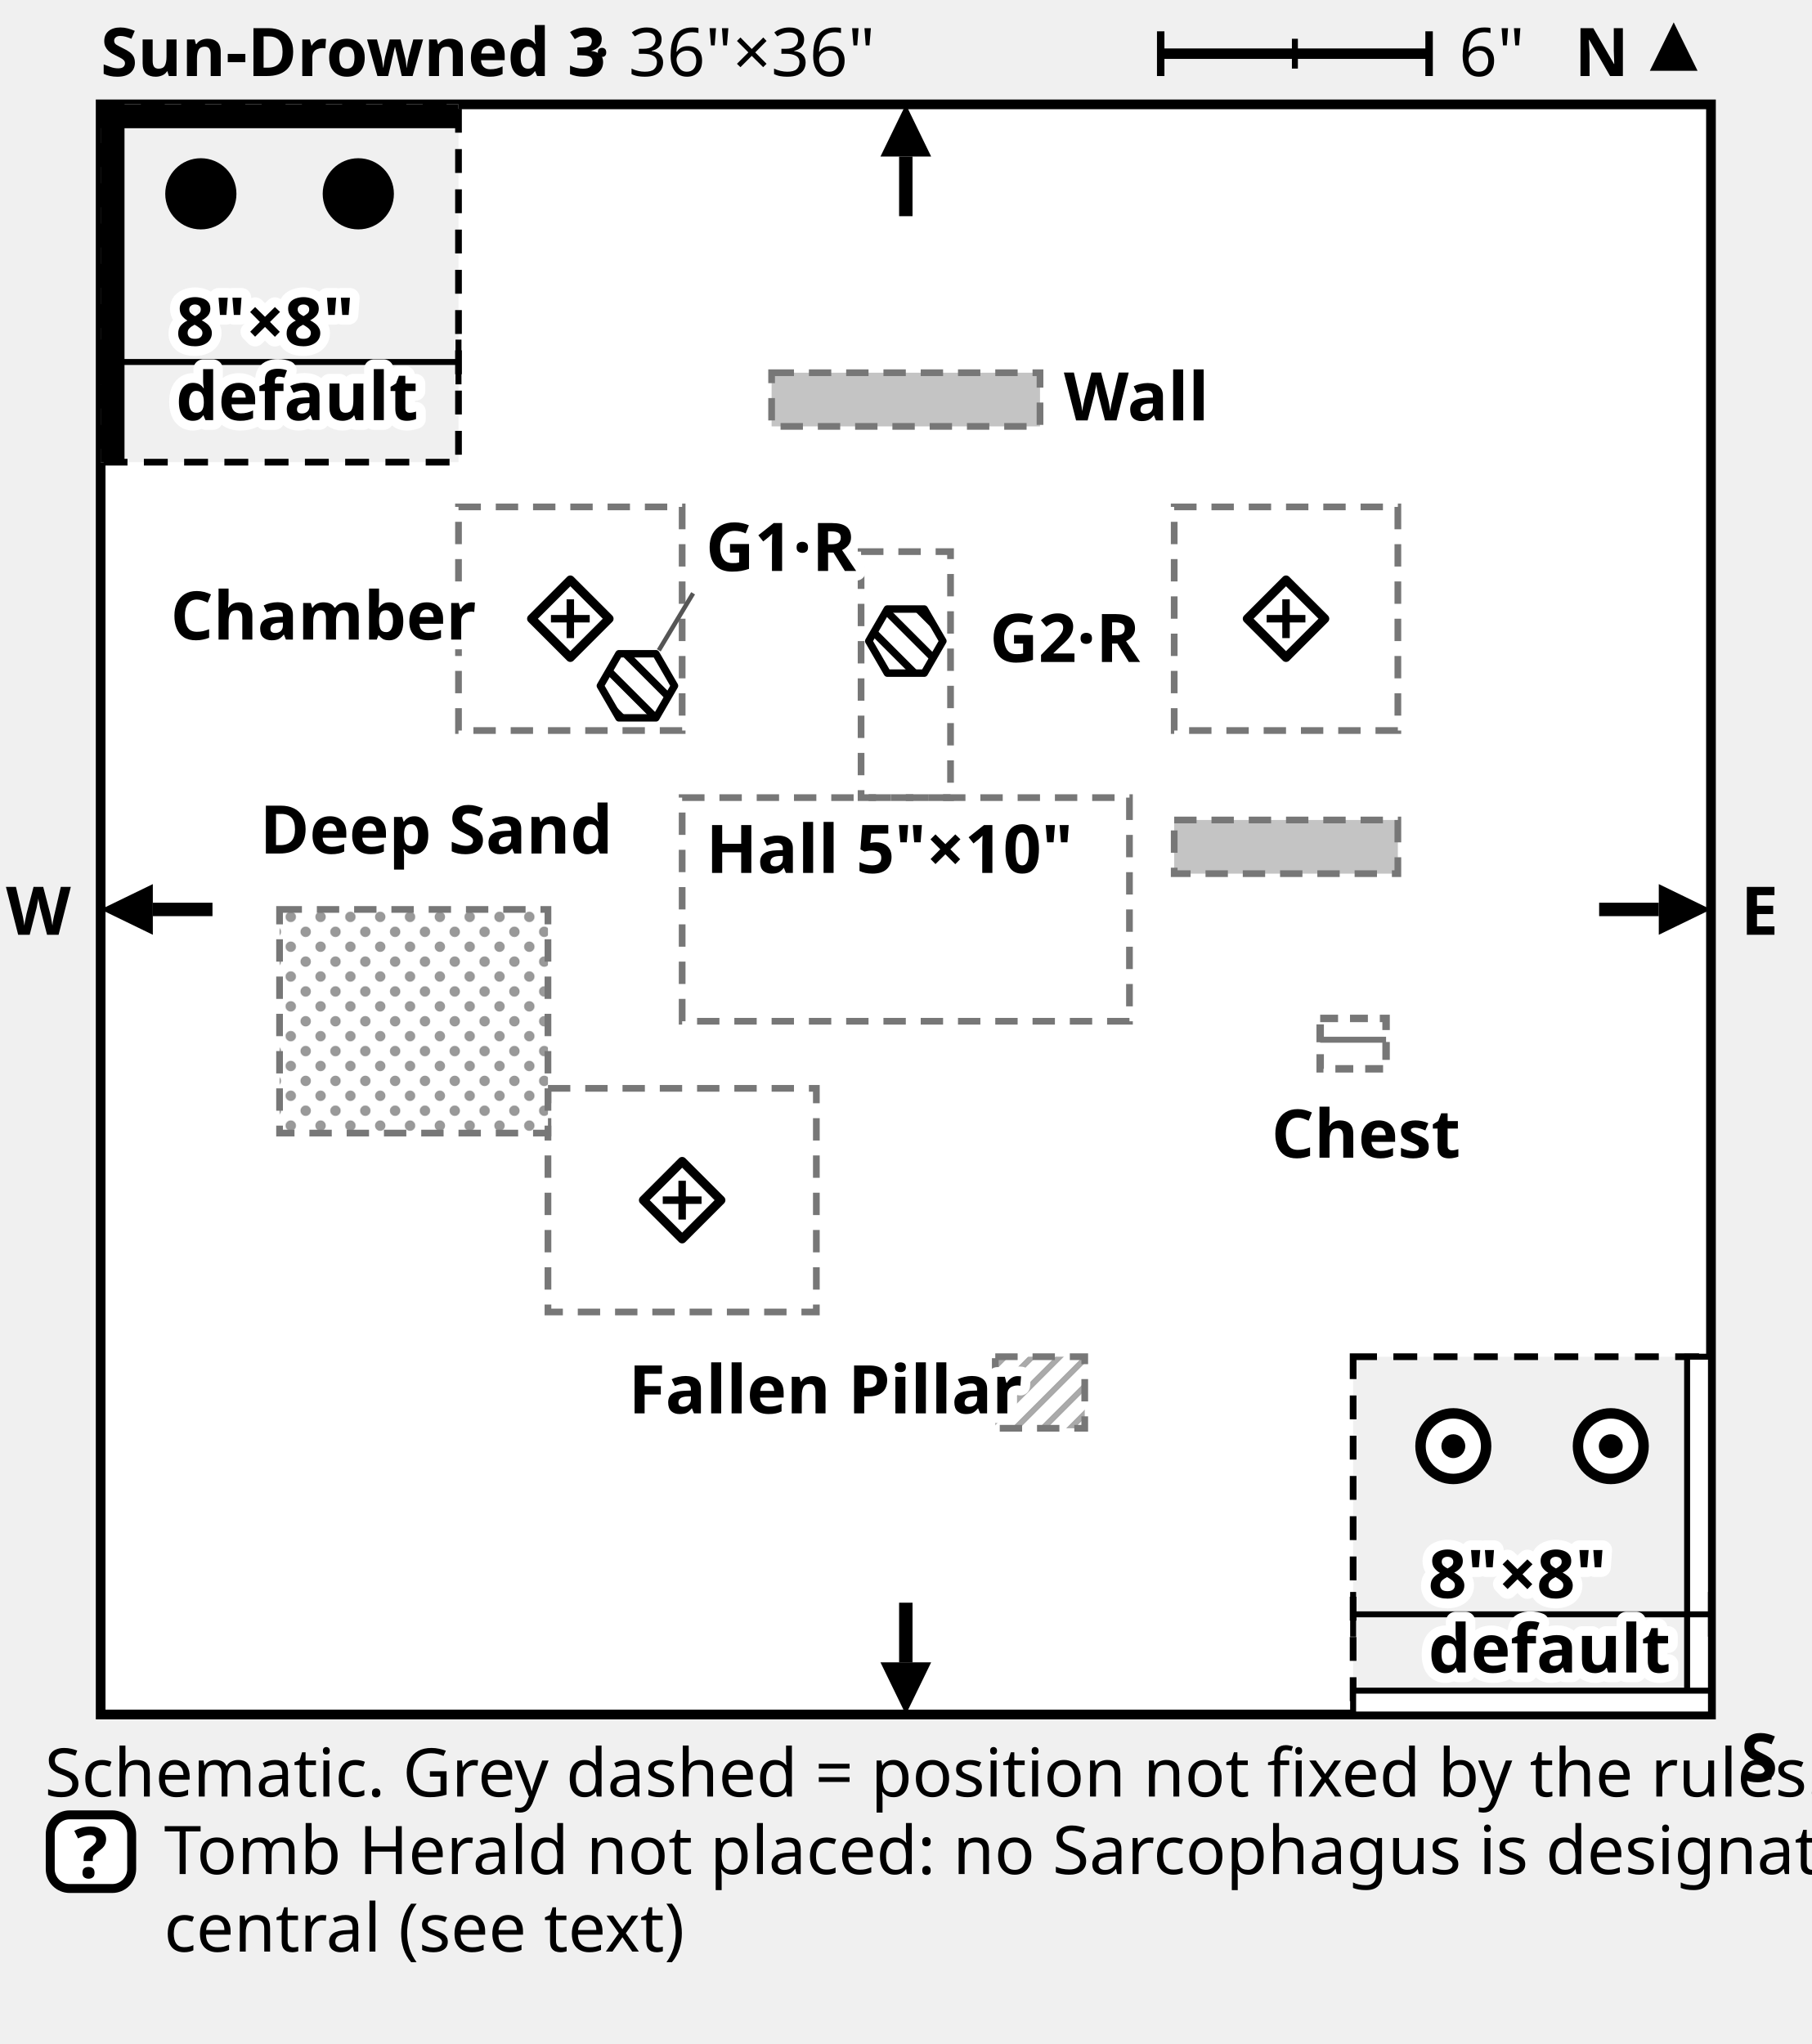
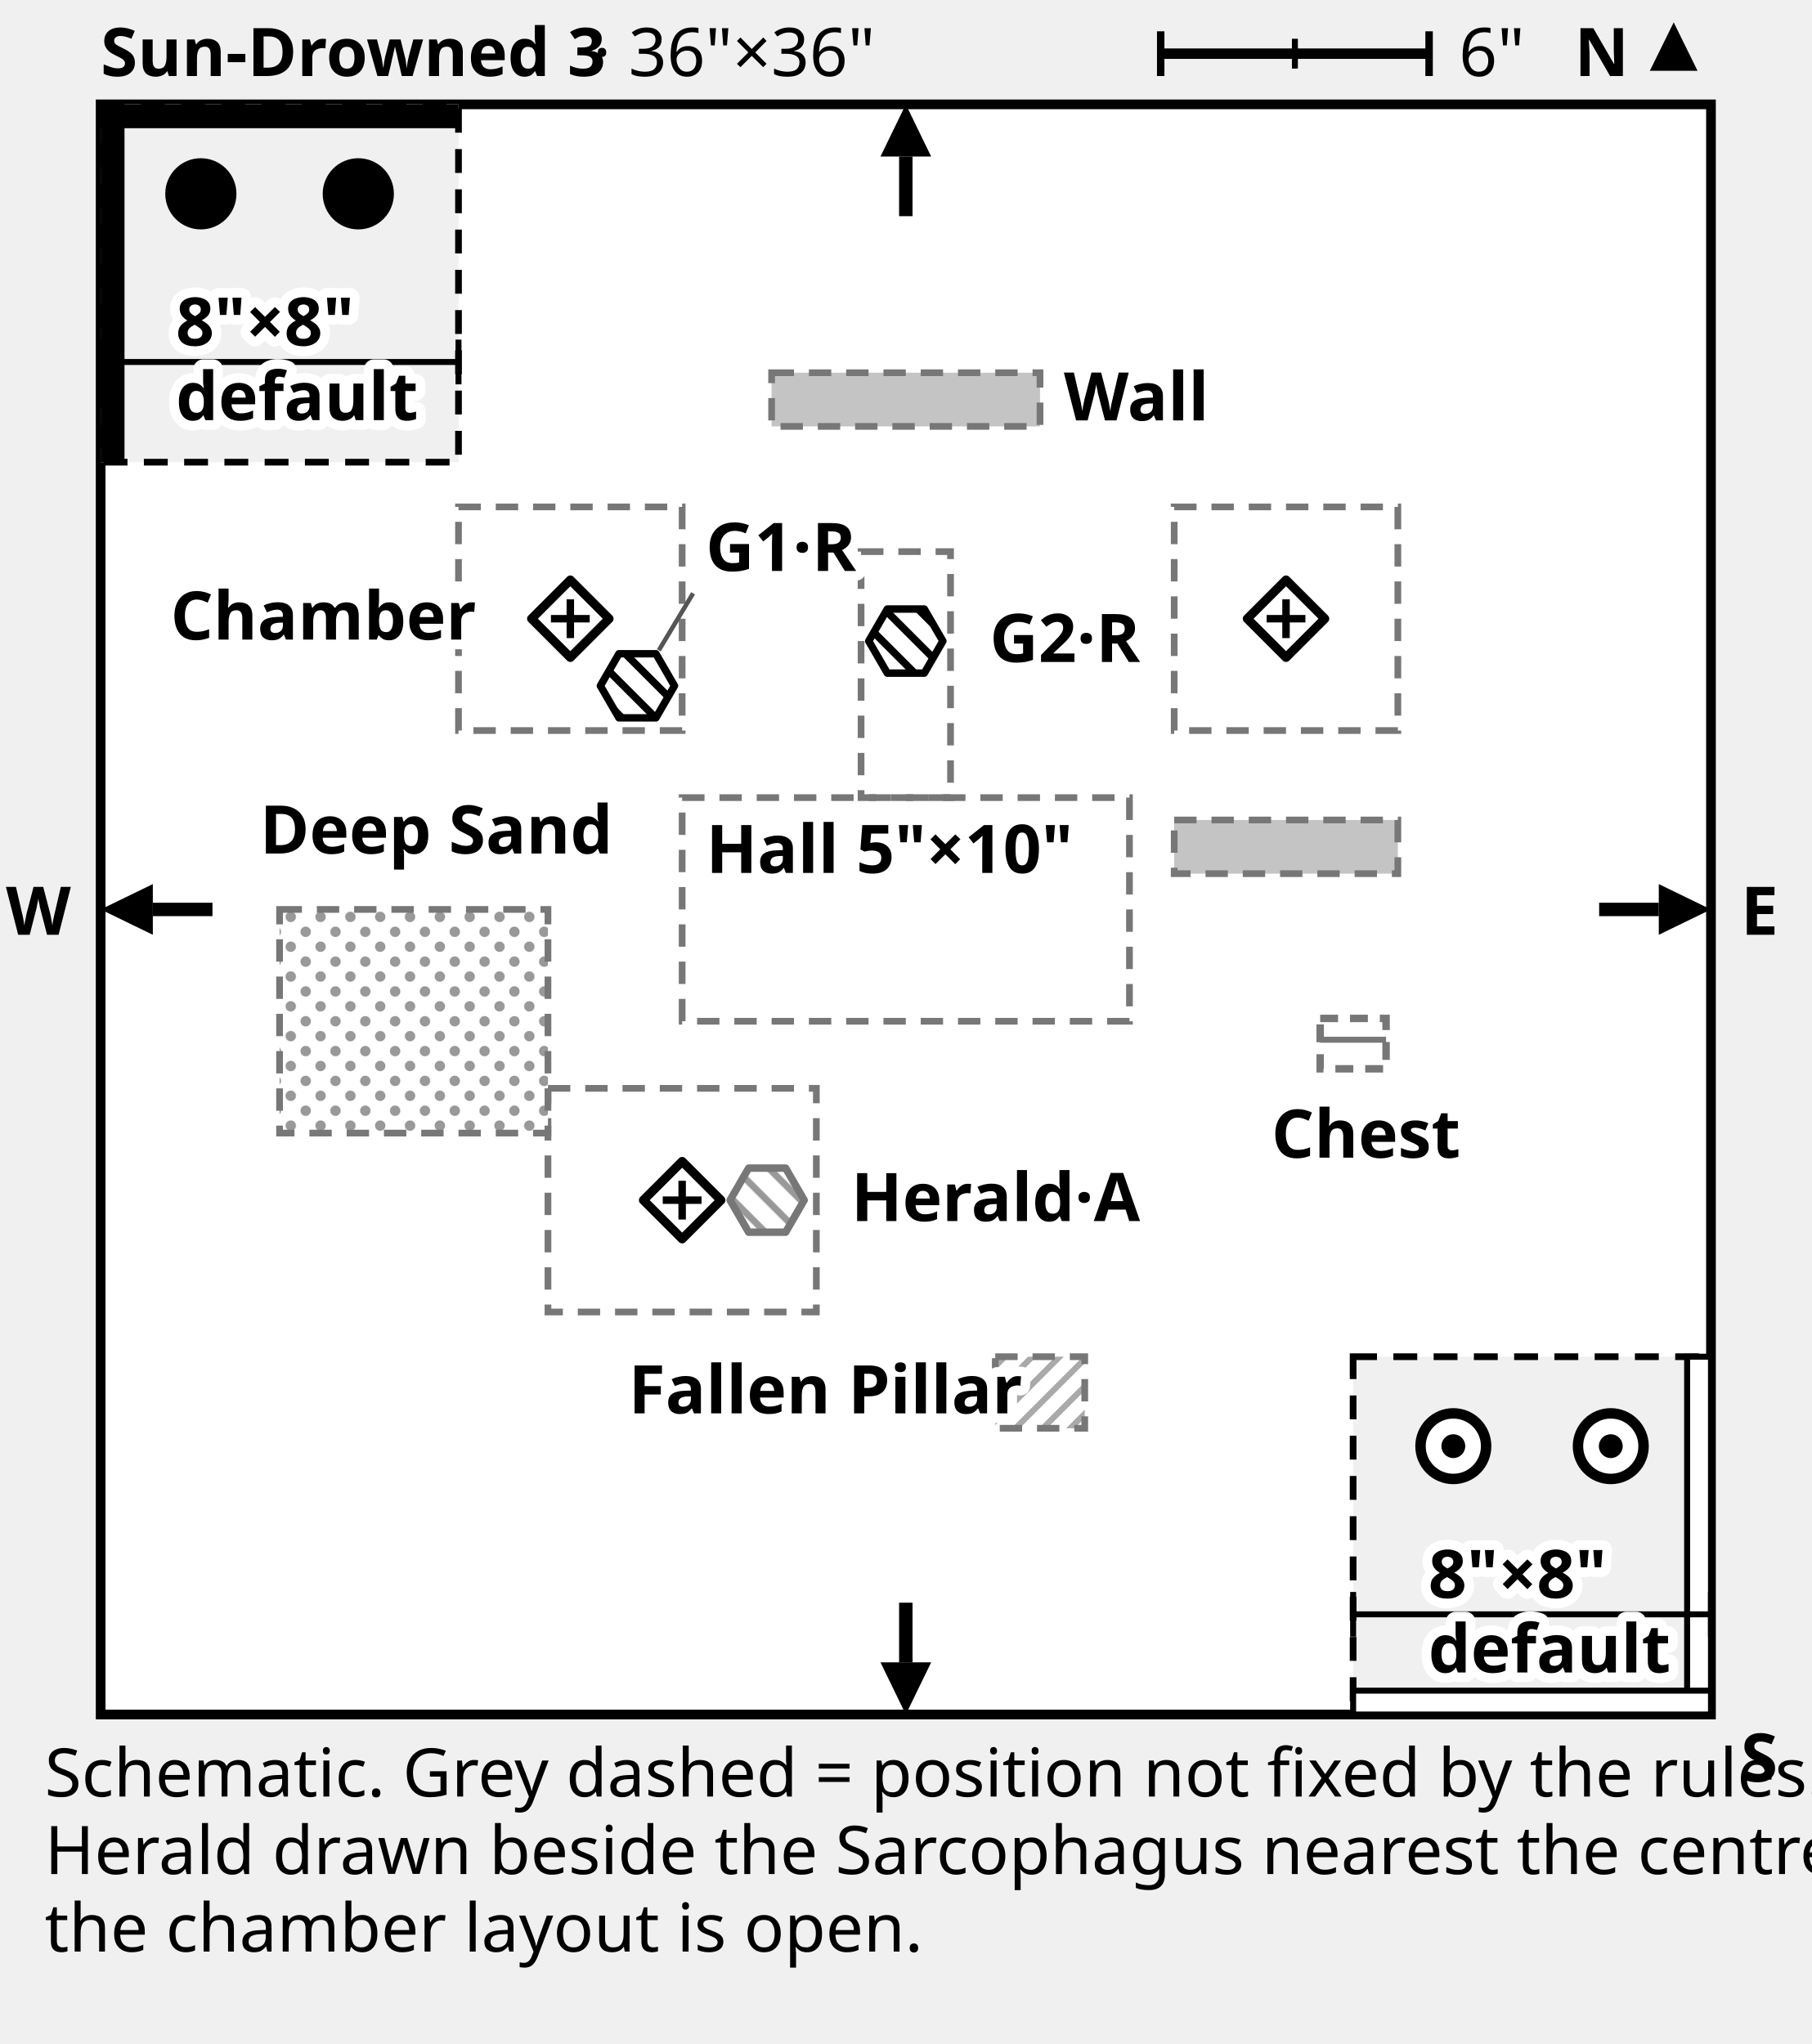
<svg xmlns="http://www.w3.org/2000/svg" width="243pt" height="274.2pt" viewBox="0 0 243 274.2">
  <defs>
    <pattern id="p-cover" width="5" height="5" patternUnits="userSpaceOnUse" patternTransform="rotate(45)">
      <rect width="5" height="5" fill="#fff" />
      <path d="M0 0.5H5M0.5 0V5" stroke="#444" stroke-width="0.7" fill="none" />
    </pattern>
    <pattern id="p-diff" width="4" height="4" patternUnits="userSpaceOnUse">
      <rect width="4" height="4" fill="#fff" />
      <circle cx="1" cy="1" r="0.75" fill="#222" />
      <circle cx="3" cy="3" r="0.75" fill="#222" />
    </pattern>
    <pattern id="p-imp" width="2.4" height="2.4" patternUnits="userSpaceOnUse" patternTransform="rotate(45)">
      <rect width="2.4" height="2.4" fill="#fff" />
      <path d="M0.4 0V2.4" stroke="#000" stroke-width="0.95" fill="none" />
    </pattern>
    <pattern id="p-mon" width="3.2" height="3.2" patternUnits="userSpaceOnUse" patternTransform="rotate(-45)">
      <rect width="3.2" height="3.2" fill="#fff" />
      <path d="M0.5 0V3.2" stroke="#000" stroke-width="1" fill="none" />
    </pattern>
    <pattern id="p-aoe" width="4" height="4" patternUnits="userSpaceOnUse" patternTransform="rotate(-45)">
      <rect width="4" height="4" fill="#fff" />
      <path d="M0.5 0V4" stroke="#777" stroke-width="1.4" fill="none" />
    </pattern>
  </defs>
  <defs>
    <pattern id="p-cover-l" width="5" height="5" patternUnits="userSpaceOnUse" patternTransform="rotate(45)">
      <rect width="5" height="5" fill="#fff" />
      <path d="M0 0.5H5M0.5 0V5" stroke="#aaa" stroke-width="0.6" fill="none" />
    </pattern>
    <pattern id="p-diff-l" width="4" height="4" patternUnits="userSpaceOnUse">
      <rect width="4" height="4" fill="#fff" />
      <circle cx="1" cy="1" r="0.7" fill="#999" />
      <circle cx="3" cy="3" r="0.7" fill="#999" />
    </pattern>
    <pattern id="p-imp-l" width="2.6" height="2.6" patternUnits="userSpaceOnUse" patternTransform="rotate(45)">
      <rect width="2.6" height="2.6" fill="#fff" />
      <path d="M0.4 0V2.6" stroke="#aaa" stroke-width="0.8" fill="none" />
    </pattern>
    <pattern id="p-mon-l" width="3.2" height="3.2" patternUnits="userSpaceOnUse" patternTransform="rotate(-45)">
      <rect width="3.2" height="3.2" fill="#fff" />
      <path d="M0.5 0V3.2" stroke="#999" stroke-width="0.9" fill="none" />
    </pattern>
    <pattern id="p-water" width="6" height="4" patternUnits="userSpaceOnUse">
      <rect width="6" height="4" fill="#fff" />
      <path d="M0 2.2Q1.5 0.4 3 2.2T6 2.2" stroke="#333" stroke-width="0.8" fill="none" />
    </pattern>
    <pattern id="p-water-l" width="6" height="4" patternUnits="userSpaceOnUse">
      <rect width="6" height="4" fill="#fff" />
      <path d="M0 2.2Q1.5 0.4 3 2.2T6 2.2" stroke="#aaa" stroke-width="0.8" fill="none" />
    </pattern>
    <pattern id="p-slip" width="6" height="6" patternUnits="userSpaceOnUse" patternTransform="rotate(-30)">
      <rect width="6" height="6" fill="#fff" />
      <path d="M0.5 1.5H3.5M3.5 4.5H5.5" stroke="#333" stroke-width="0.9" fill="none" />
    </pattern>
    <pattern id="p-slip-l" width="6" height="6" patternUnits="userSpaceOnUse" patternTransform="rotate(-30)">
      <rect width="6" height="6" fill="#fff" />
      <path d="M0.5 1.5H3.5M3.5 4.5H5.5" stroke="#aaa" stroke-width="0.9" fill="none" />
    </pattern>
    <pattern id="p-dark" width="4" height="4" patternUnits="userSpaceOnUse">
      <rect width="4" height="4" fill="#d9d9d9" />
      <path d="M0 4L4 0" stroke="#fff" stroke-width="0.9" fill="none" />
    </pattern>
    <pattern id="p-diffo" width="4" height="4" patternUnits="userSpaceOnUse">
      <circle cx="1" cy="1" r="0.8" fill="#222" />
      <circle cx="3" cy="3" r="0.8" fill="#222" />
    </pattern>
    <pattern id="p-diffo-l" width="4" height="4" patternUnits="userSpaceOnUse">
      <circle cx="1" cy="1" r="0.8" fill="#999" />
      <circle cx="3" cy="3" r="0.8" fill="#999" />
    </pattern>
    <pattern id="p-chasm" width="6" height="6" patternUnits="userSpaceOnUse">
      <rect width="6" height="6" fill="#d4d4d4" />
      <path d="M1.5 0V6M4.5 0V6" stroke="#333" stroke-width="1.1" stroke-dasharray="2.6 1.6" fill="none" />
    </pattern>
    <pattern id="p-chasm-l" width="6" height="6" patternUnits="userSpaceOnUse">
      <rect width="6" height="6" fill="#efefef" />
      <path d="M1.5 0V6M4.5 0V6" stroke="#aaa" stroke-width="1.1" stroke-dasharray="2.6 1.6" fill="none" />
    </pattern>
    <clipPath id="bclip">
      <rect x="13.5" y="14" width="216" height="216" />
    </clipPath>
  </defs>
  <rect x="13.5" y="14" width="216" height="216" fill="#fff" stroke="#000" stroke-width="1.3" />
  <g data-glyph="zone-A">
    <rect x="13.5" y="14" width="48" height="48" fill="#f0f0f0" stroke="#000" stroke-width="0.9" stroke-dasharray="3.2 2.2" />
    <rect x="13.5" y="14" width="3.2" height="48" fill="#000" />
    <rect x="13.5" y="14" width="48" height="3.2" fill="#000" />
  </g>
  <g data-glyph="dim">
    <line x1="13.5" y1="48.56" x2="61.5" y2="48.56" stroke="#000" stroke-width="0.8" stroke-linecap="butt" />
    <line x1="13.5" y1="45.56" x2="13.5" y2="51.56" stroke="#000" stroke-width="0.8" stroke-linecap="butt" />
    <line x1="61.5" y1="45.56" x2="61.5" y2="51.56" stroke="#000" stroke-width="0.8" stroke-linecap="butt" />
  </g>
  <g data-glyph="zone-B">
    <rect x="181.5" y="182" width="48" height="48" fill="#f0f0f0" stroke="#000" stroke-width="0.9" stroke-dasharray="3.2 2.2" />
    <rect x="226.3" y="182" width="3.2" height="48" fill="#fff" stroke="#000" stroke-width="0.8" />
    <rect x="181.5" y="226.8" width="48" height="3.2" fill="#fff" stroke="#000" stroke-width="0.8" />
  </g>
  <g data-glyph="dim">
    <line x1="181.5" y1="216.56" x2="229.5" y2="216.56" stroke="#000" stroke-width="0.8" stroke-linecap="butt" />
    <line x1="181.5" y1="213.56" x2="181.5" y2="219.56" stroke="#000" stroke-width="0.8" stroke-linecap="butt" />
    <line x1="229.5" y1="213.56" x2="229.5" y2="219.56" stroke="#000" stroke-width="0.8" stroke-linecap="butt" />
  </g>
  <g data-glyph="ter-open" data-state="illus">
    <rect x="91.5" y="107" width="60" height="30" fill="none" stroke="#777" stroke-width="0.9" stroke-dasharray="3 2" />
  </g>
  <g data-glyph="ter-open" data-state="illus">
    <rect x="61.5" y="68" width="30" height="30" fill="none" stroke="#777" stroke-width="0.9" stroke-dasharray="3 2" />
  </g>
  <g data-glyph="ter-open" data-state="illus">
    <rect x="157.5" y="68" width="30" height="30" fill="none" stroke="#777" stroke-width="0.9" stroke-dasharray="3 2" />
  </g>
  <g data-glyph="ter-open" data-state="illus">
    <rect x="73.5" y="146" width="36" height="30" fill="none" stroke="#777" stroke-width="0.9" stroke-dasharray="3 2" />
  </g>
  <g data-glyph="ter-open" data-state="illus">
    <rect x="115.5" y="74" width="12" height="33" fill="none" stroke="#777" stroke-width="0.9" stroke-dasharray="3 2" />
  </g>
  <g data-glyph="ter-blocking" data-state="illus">
    <rect x="103.5" y="50" width="36" height="7.2" fill="#c4c4c4" stroke="#777" stroke-width="0.9" stroke-dasharray="3 2" />
  </g>
  <g data-glyph="ter-blocking" data-state="illus">
    <rect x="157.5" y="110" width="30" height="7.2" fill="#c4c4c4" stroke="#777" stroke-width="0.9" stroke-dasharray="3 2" />
  </g>
  <g data-glyph="ter-impassable" data-state="illus">
    <rect x="133.5" y="182" width="12" height="9.6" fill="url(#p-imp-l)" stroke="#777" stroke-width="0.9" stroke-dasharray="3 2" />
  </g>
  <g data-glyph="ter-difficult" data-state="illus">
    <rect x="37.5" y="122" width="36" height="30" fill="url(#p-diff-l)" stroke="#777" stroke-width="0.9" stroke-dasharray="3 2" />
  </g>
  <g data-glyph="obj">
    <polygon points="76.5,77.8 81.7,83 76.5,88.2 71.3,83" fill="#fff" stroke="#000" stroke-width="1.2" stroke-linejoin="round" />
    <line x1="73.9" y1="83" x2="79.1" y2="83" stroke="#000" stroke-width="1" stroke-linecap="butt" />
    <line x1="76.5" y1="80.4" x2="76.5" y2="85.6" stroke="#000" stroke-width="1" stroke-linecap="butt" />
  </g>
  <g data-glyph="obj">
    <polygon points="172.5,77.8 177.7,83 172.5,88.2 167.3,83" fill="#fff" stroke="#000" stroke-width="1.2" stroke-linejoin="round" />
    <line x1="169.9" y1="83" x2="175.1" y2="83" stroke="#000" stroke-width="1" stroke-linecap="butt" />
    <line x1="172.5" y1="80.4" x2="172.5" y2="85.6" stroke="#000" stroke-width="1" stroke-linecap="butt" />
  </g>
  <g data-glyph="obj">
    <polygon points="91.5,155.8 96.7,161 91.5,166.2 86.3,161" fill="#fff" stroke="#000" stroke-width="1.2" stroke-linejoin="round" />
    <line x1="88.9" y1="161" x2="94.1" y2="161" stroke="#000" stroke-width="1" stroke-linecap="butt" />
    <line x1="91.5" y1="158.4" x2="91.5" y2="163.6" stroke="#000" stroke-width="1" stroke-linecap="butt" />
  </g>
  <g data-glyph="chest" data-state="illus">
    <rect x="177.08" y="136.62" width="8.84" height="6.76" fill="#fff" stroke="#777" stroke-width="1" stroke-dasharray="2.4 1.6" />
    <line x1="177.08" y1="139.48" x2="185.92" y2="139.48" stroke="#777" stroke-width="0.8" stroke-linecap="butt" />
+   </g>
+   <g data-glyph="mon" data-state="illus">
+     <polygon points="107.87,161 105.38,165.3 100.42,165.3 97.93,161 100.42,156.7 105.38,156.7" fill="url(#p-mon-l)" stroke="#777" stroke-width="1" stroke-linejoin="round" />
  </g>
  <g data-glyph="mon">
    <polygon points="90.47,92 87.98,96.3 83.02,96.3 80.53,92 83.02,87.7 87.98,87.7" fill="url(#p-mon)" stroke="#000" stroke-width="1" stroke-linejoin="round" />
  </g>
  <g data-glyph="mon">
    <polygon points="126.47,86 123.98,90.3 119.02,90.3 116.53,86 119.02,81.7 123.98,81.7" fill="url(#p-mon)" stroke="#000" stroke-width="1" stroke-linejoin="round" />
  </g>
  <g data-glyph="arr-exit">
    <line x1="121.5" y1="29" x2="121.5" y2="21" stroke="#000" stroke-width="1.8" stroke-linecap="butt" />
    <polygon points="121.5,14 124.9,21 118.1,21" fill="#000" />
  </g>
  <g data-glyph="arr-exit">
    <line x1="214.5" y1="122" x2="222.5" y2="122" stroke="#000" stroke-width="1.8" stroke-linecap="butt" />
    <polygon points="229.5,122 222.5,125.4 222.5,118.6" fill="#000" />
  </g>
  <g data-glyph="arr-exit">
    <line x1="121.5" y1="215" x2="121.5" y2="223" stroke="#000" stroke-width="1.8" stroke-linecap="butt" />
    <polygon points="121.5,230 118.1,223 124.9,223" fill="#000" />
  </g>
  <g data-glyph="arr-exit">
    <line x1="28.5" y1="122" x2="20.5" y2="122" stroke="#000" stroke-width="1.8" stroke-linecap="butt" />
    <polygon points="13.5,122 20.5,118.6 20.5,125.4" fill="#000" />
  </g>
  <g data-glyph="hero-A">
    <circle cx="26.94" cy="26" r="4.4" fill="#000" stroke="#000" stroke-width="0.75" />
  </g>
  <g data-glyph="hero-A">
    <circle cx="48.06" cy="26" r="4.4" fill="#000" stroke="#000" stroke-width="0.75" />
  </g>
  <g data-glyph="hero-B">
    <circle cx="194.94" cy="194" r="4.4" fill="#fff" stroke="#000" stroke-width="1.4" />
    <circle cx="194.94" cy="194" r="1.6" fill="#000" />
  </g>
  <g data-glyph="hero-B">
    <circle cx="216.06" cy="194" r="4.4" fill="#fff" stroke="#000" stroke-width="1.4" />
    <circle cx="216.06" cy="194" r="1.6" fill="#000" />
  </g>
  <text x="23.59" y="46.36" font-family="'Source Sans 3'" font-size="9" font-weight="600" fill="#000" stroke="#fff" stroke-width="2.6" stroke-linejoin="round" paint-order="stroke">8"×8"</text>
  <text x="23.59" y="56.36" font-family="'Source Sans 3'" font-size="9" font-weight="600" fill="#000" stroke="#fff" stroke-width="2.6" stroke-linejoin="round" paint-order="stroke">default</text>
  <text x="191.59" y="214.36" font-family="'Source Sans 3'" font-size="9" font-weight="600" fill="#000" stroke="#fff" stroke-width="2.6" stroke-linejoin="round" paint-order="stroke">8"×8"</text>
  <text x="191.59" y="224.36" font-family="'Source Sans 3'" font-size="9" font-weight="600" fill="#000" stroke="#fff" stroke-width="2.6" stroke-linejoin="round" paint-order="stroke">default</text>
  <text x="94.7" y="117.1" font-family="'Source Sans 3'" font-size="9" font-weight="600" fill="#000" stroke="#fff" stroke-width="2.6" stroke-linejoin="round" paint-order="stroke">Hall 5"×10"</text>
  <text x="22.88" y="85.8" font-family="'Source Sans 3'" font-size="9" font-weight="600" fill="#000" stroke="#fff" stroke-width="2.6" stroke-linejoin="round" paint-order="stroke">Chamber</text>
  <text x="142.7" y="56.4" font-family="'Source Sans 3'" font-size="9" font-weight="600" fill="#000" stroke="#fff" stroke-width="2.6" stroke-linejoin="round" paint-order="stroke">Wall</text>
  <text x="84.31" y="189.6" font-family="'Source Sans 3'" font-size="9" font-weight="600" fill="#000" stroke="#fff" stroke-width="2.6" stroke-linejoin="round" paint-order="stroke">Fallen Pillar</text>
  <text x="34.85" y="114.5" font-family="'Source Sans 3'" font-size="9" font-weight="600" fill="#000" stroke="#fff" stroke-width="2.6" stroke-linejoin="round" paint-order="stroke">Deep Sand</text>
  <text x="170.55" y="155.3" font-family="'Source Sans 3'" font-size="9" font-weight="600" fill="#000" stroke="#fff" stroke-width="2.6" stroke-linejoin="round" paint-order="stroke">Chest</text>
+   <text x="114.16" y="163.8" font-family="'Source Sans 3'" font-size="9" font-weight="600" fill="#000" stroke="#fff" stroke-width="2.6" stroke-linejoin="round" paint-order="stroke">Herald·A</text>
  <g data-glyph="leader">
    <line x1="88.37" y1="87.24" x2="92.97" y2="79.59" stroke="#555" stroke-width="0.6" stroke-linecap="butt" />
  </g>
  <text x="94.67" y="76.59" font-family="'Source Sans 3'" font-size="9" font-weight="600" fill="#000" stroke="#fff" stroke-width="2.6" stroke-linejoin="round" paint-order="stroke">G1·R</text>
  <text x="132.76" y="88.8" font-family="'Source Sans 3'" font-size="9" font-weight="600" fill="#000" stroke="#fff" stroke-width="2.6" stroke-linejoin="round" paint-order="stroke">G2·R</text>
  <text x="13.5" y="10.2" font-weight="700" font-family="'Source Sans 3'" font-size="9" fill="#000">Sun-Drowned 3</text>
  <text x="79.55" y="10.2" font-weight="400" font-family="'Source Sans 3'" font-size="9" fill="#000">·  36"×36"</text>
  <g data-glyph="compass">
    <polygon points="224.5,3 221.3,9.5 227.7,9.5" fill="#000" />
    <text x="218.5" y="10.2" font-weight="700" font-family="'Source Sans 3'" font-size="9" fill="#000" text-anchor="end">N</text>
  </g>
  <g data-glyph="scale">
    <line x1="155.69" y1="7.2" x2="191.69" y2="7.2" stroke="#000" stroke-width="1.4" stroke-linecap="butt" />
    <line x1="155.69" y1="4.2" x2="155.69" y2="10.2" stroke="#000" stroke-width="1" stroke-linecap="butt" />
    <line x1="191.69" y1="4.2" x2="191.69" y2="10.2" stroke="#000" stroke-width="1" stroke-linecap="butt" />
    <line x1="173.69" y1="5.2" x2="173.69" y2="9.2" stroke="#000" stroke-width="0.8" stroke-linecap="butt" />
    <text x="195.69" y="10.2" font-weight="400" font-family="'Source Sans 3'" font-size="9" fill="#000">6"</text>
  </g>
  <text x="9.5" y="125.4" font-weight="700" font-family="'Source Sans 3'" font-size="9" fill="#000" text-anchor="end">W</text>
  <text x="233.5" y="125.4" font-weight="700" font-family="'Source Sans 3'" font-size="9" fill="#000">E</text>
  <text x="233.5" y="239" font-weight="700" font-family="'Source Sans 3'" font-size="9" fill="#000">S</text>
  <text x="6" y="241" font-weight="400" font-family="'Source Sans 3'" font-size="9" fill="#000">Schematic. Grey dashed = position not fixed by the rules.</text>
-   <g data-glyph="unres">
-     <rect x="6.74" y="243.46" width="10.92" height="9.88" fill="#fff" stroke="#000" stroke-width="1.2" rx="2.6" />
-     <text x="12.2" y="251.9" font-weight="700" font-family="'Source Sans 3'" font-size="9.5" fill="#000" text-anchor="middle">?</text>
-   </g>
-   <text x="22" y="251.4" font-weight="400" font-family="'Source Sans 3'" font-size="9" fill="#000">Tomb Herald not placed: no Sarcophagus is designated</text>
-   <text x="22" y="261.8" font-weight="400" font-family="'Source Sans 3'" font-size="9" fill="#000">central (see text)</text>
+   <text x="6" y="251.4" font-weight="400" font-family="'Source Sans 3'" font-size="9" fill="#000">Herald drawn beside the Sarcophagus nearest the centre;</text>
+   <text x="6" y="261.8" font-weight="400" font-family="'Source Sans 3'" font-size="9" fill="#000">the chamber layout is open.</text>
</svg>
